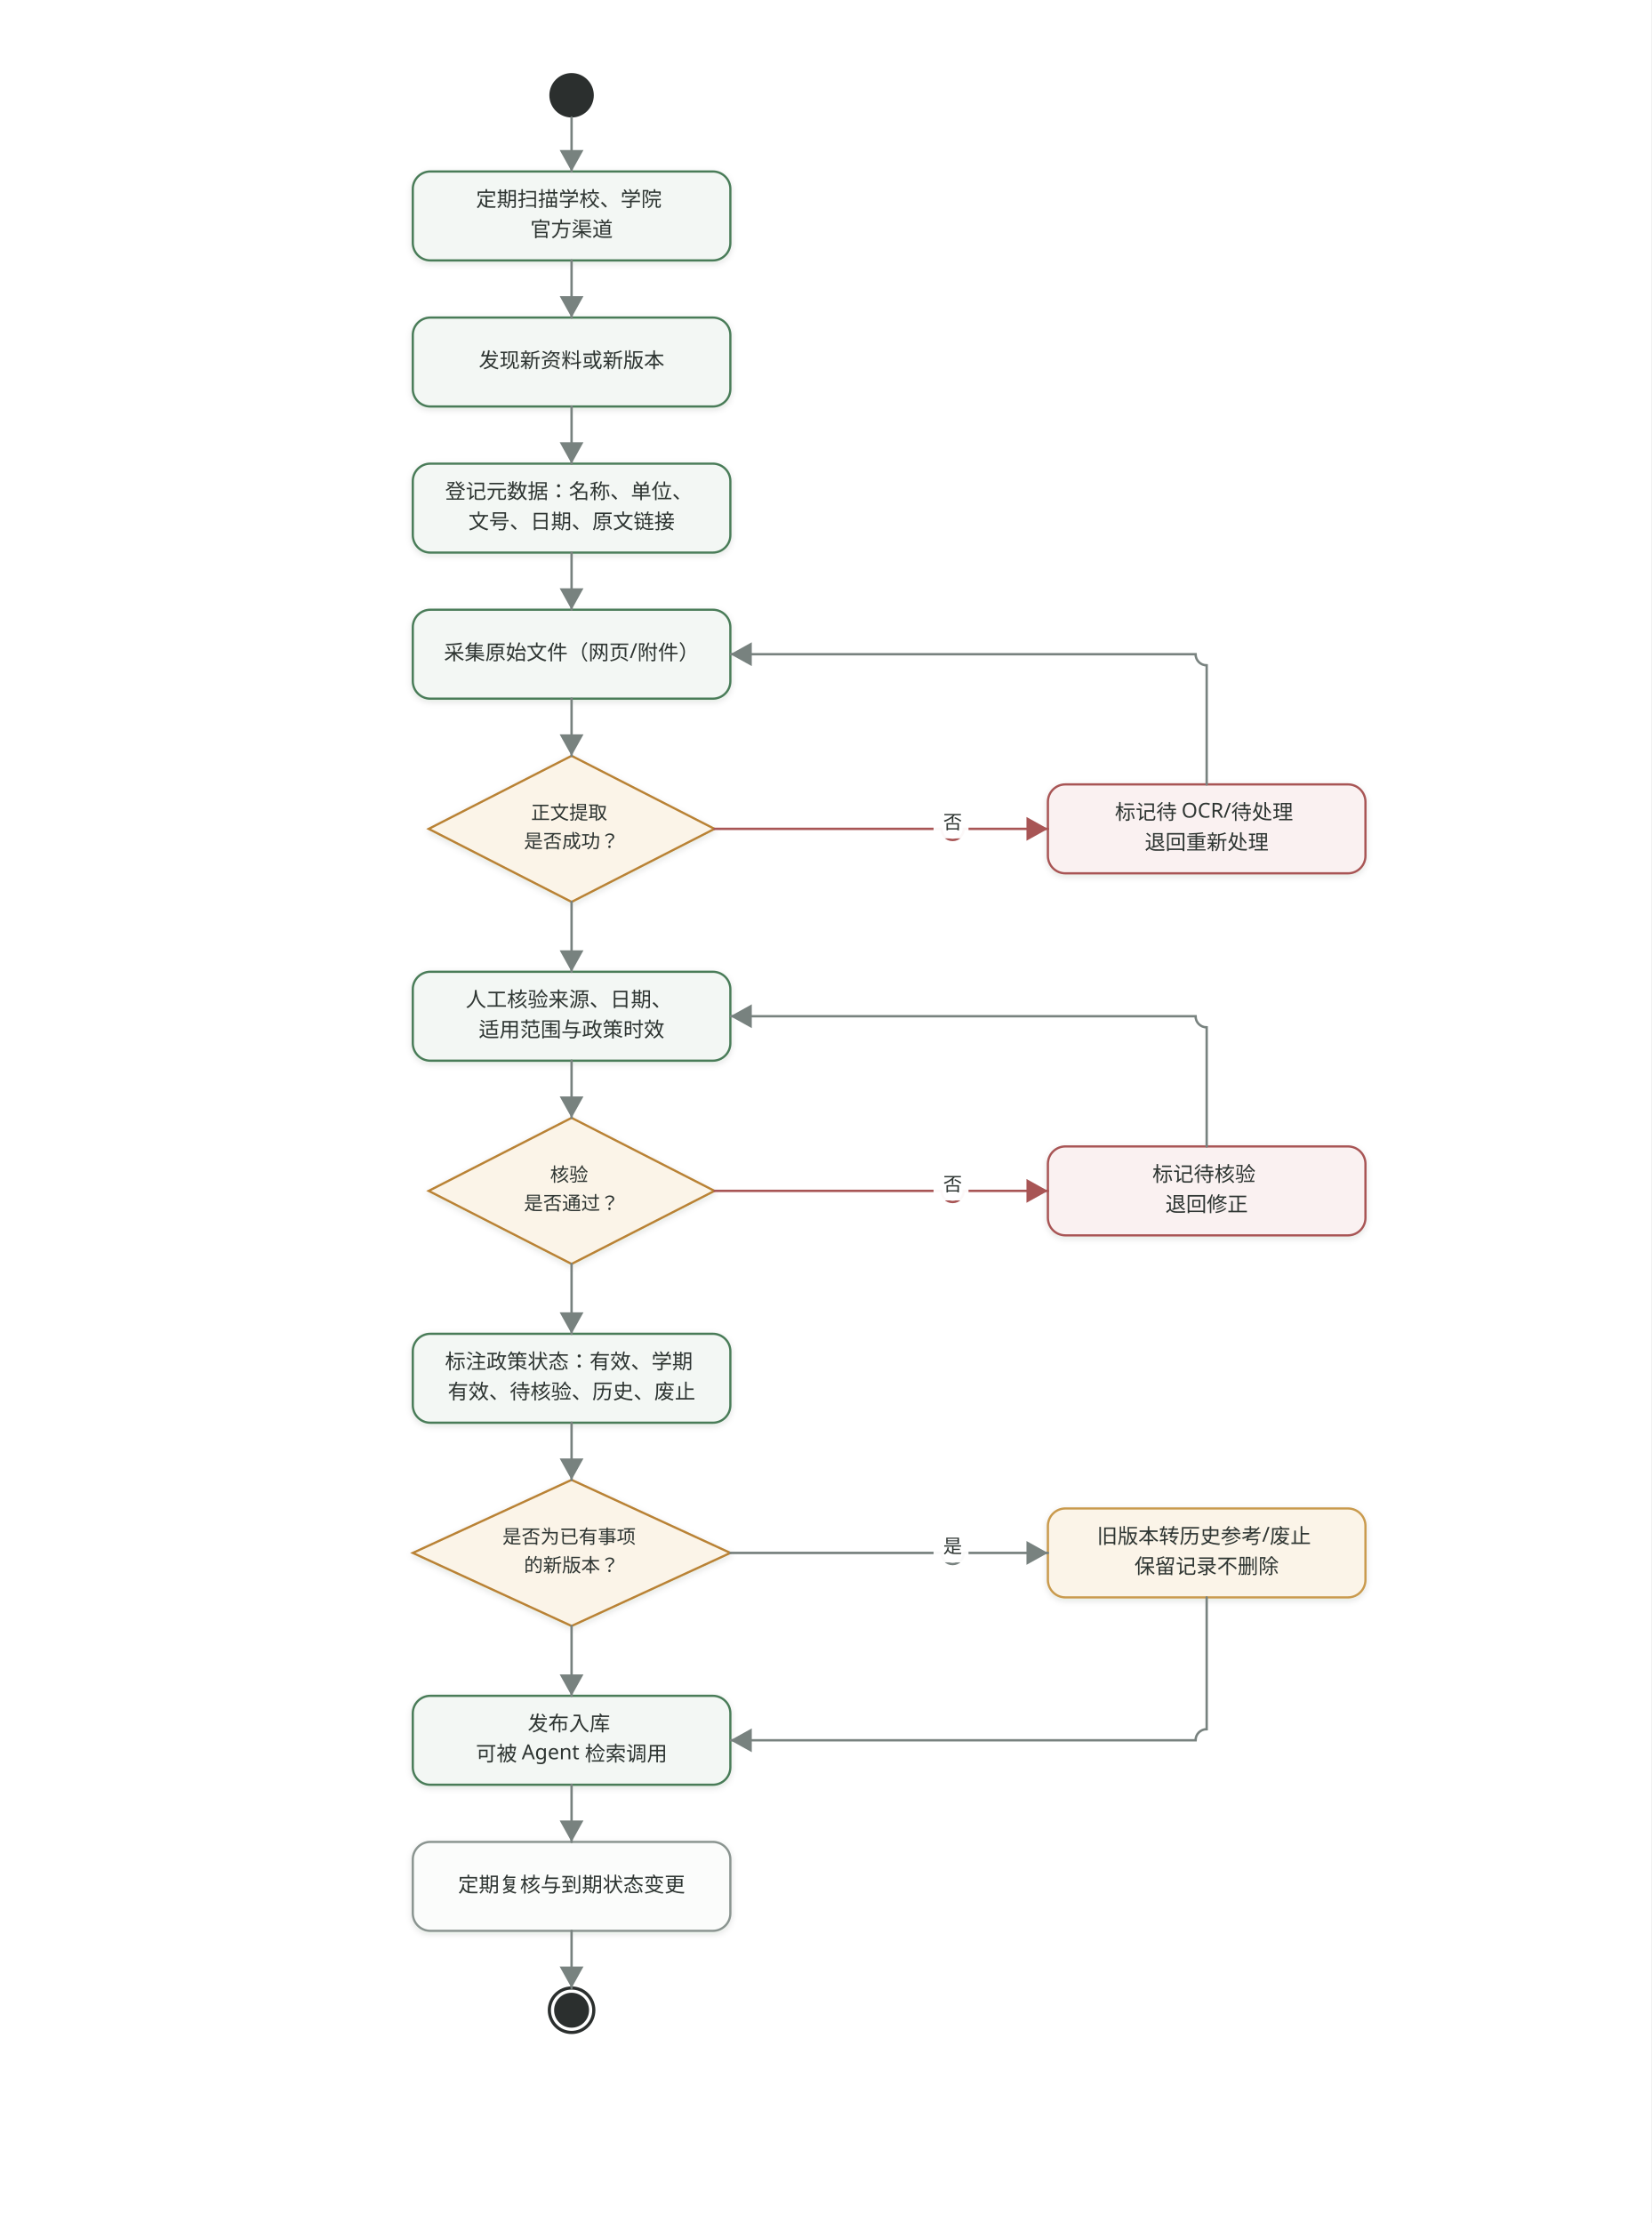
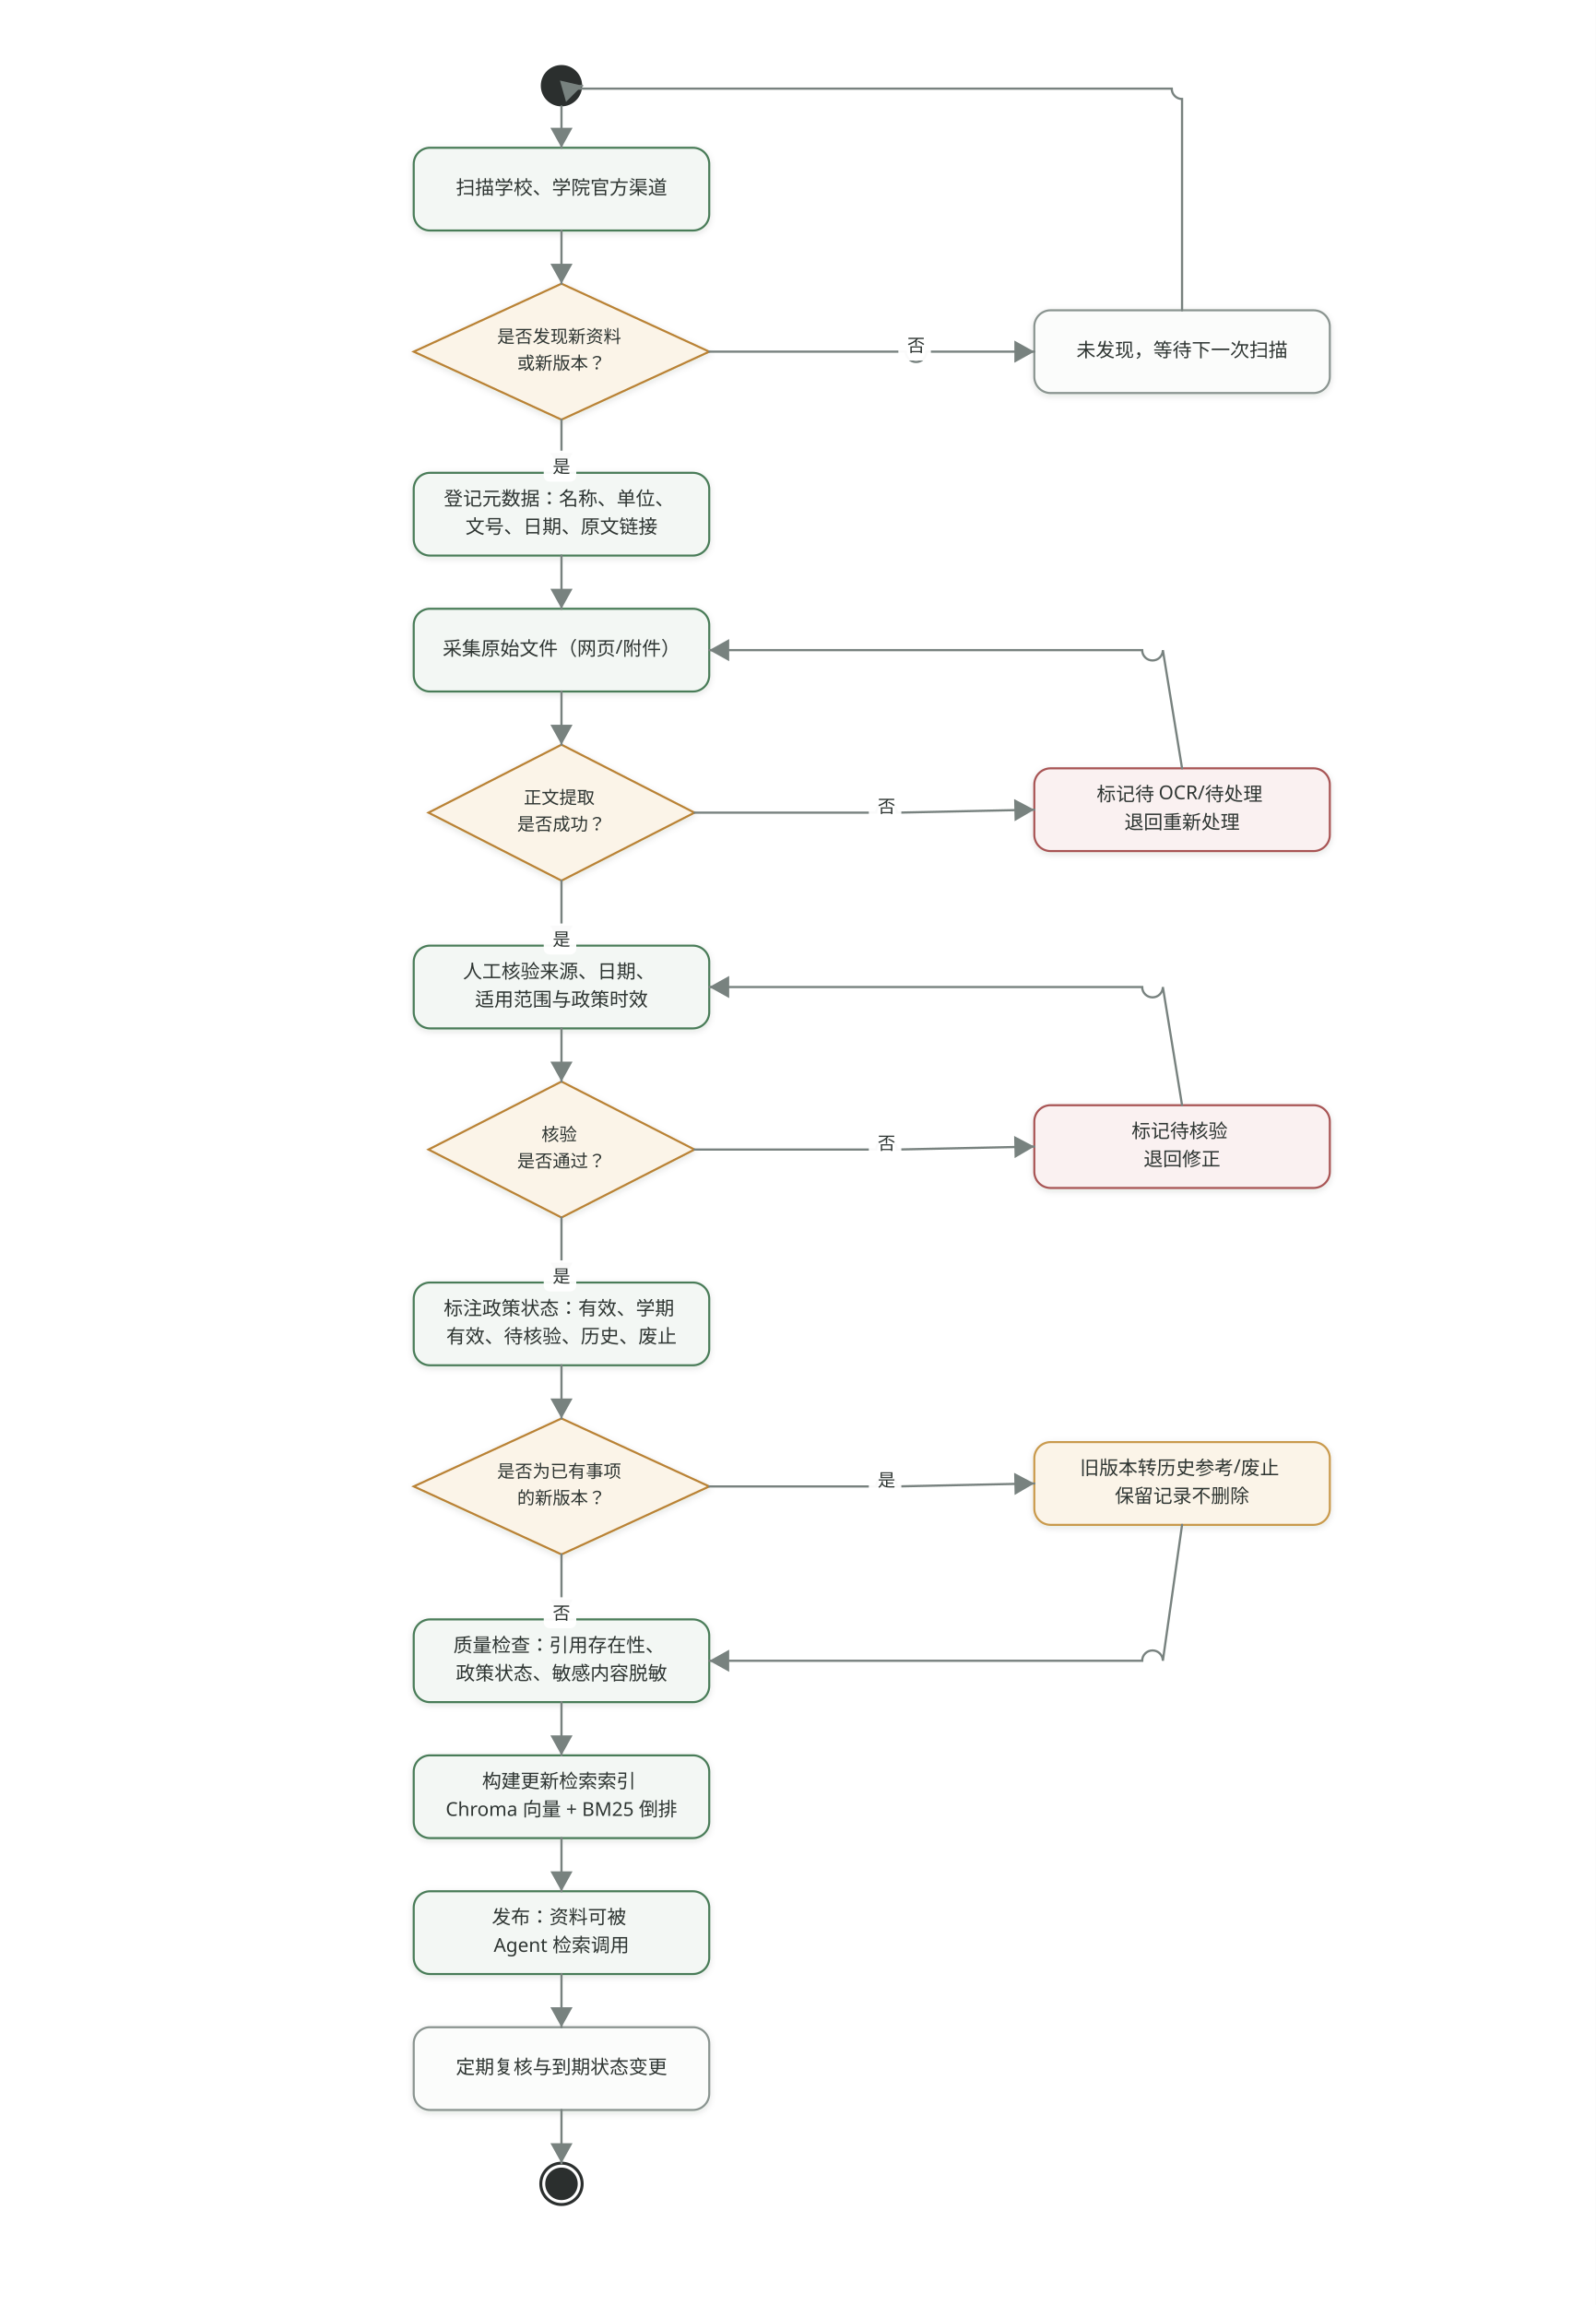
- <svg xmlns="http://www.w3.org/2000/svg" width="1040" height="1400" viewBox="0 0 1040 1400">
+ <svg xmlns="http://www.w3.org/2000/svg" width="1080" height="1560" viewBox="0 0 1080 1560">
  <defs>
    <filter id="soft" x="-30%" y="-30%" width="160%" height="160%">
      <feDropShadow dx="0" dy="1.4" stdDeviation="2.2" flood-color="#233028" flood-opacity="0.12" />
    </filter>
    <marker id="ar" markerWidth="12" markerHeight="12" refX="10" refY="6" orient="auto" markerUnits="strokeWidth">
      <path d="M1,1 L10,6 L1,11 Z" fill="#78827f" />
    </marker>
    <marker id="ard" markerWidth="12" markerHeight="12" refX="10" refY="6" orient="auto" markerUnits="strokeWidth">
      <path d="M1,1 L10,6 L1,11 Z" fill="#a85555" />
    </marker>
    <marker id="arr" markerWidth="12" markerHeight="12" refX="10" refY="6" orient="auto" markerUnits="strokeWidth">
      <path d="M1,1 L10,6 L1,11 Z" fill="#9aa5a1" />
    </marker>
  </defs>
-   <rect x="0" y="0" width="1040" height="1400" fill="#ffffff" />
-   <circle cx="360" cy="60" r="14" fill="#2b2f2e" />
-   <rect x="260.0" y="108.0" width="200.0" height="56.0" rx="11" fill="#f3f7f4" stroke="#4a7c59" stroke-width="1.4" filter="url(#soft)" />
-   <text x="360" y="130.0" font-size="13" fill="#2e3532" text-anchor="middle" font-family="PingFang SC, Hiragino Sans GB, Microsoft YaHei, sans-serif">
-     <tspan x="360" dy="0">定期扫描学校、学院</tspan>
-     <tspan x="360" dy="19">官方渠道</tspan>
+   <rect x="0" y="0" width="1080" height="1560" fill="#ffffff" />
+   <circle cx="380" cy="58" r="14" fill="#2b2f2e" />
+   <rect x="280.0" y="100.0" width="200.0" height="56.0" rx="11" fill="#f3f7f4" stroke="#4a7c59" stroke-width="1.4" filter="url(#soft)" />
+   <text x="380" y="131.5" font-size="13" fill="#2e3532" text-anchor="middle" font-family="PingFang SC, Hiragino Sans GB, Microsoft YaHei, sans-serif">
+     <tspan x="380" dy="0">扫描学校、学院官方渠道</tspan>
  </text>
-   <rect x="260.0" y="200.0" width="200.0" height="56.0" rx="11" fill="#f3f7f4" stroke="#4a7c59" stroke-width="1.4" filter="url(#soft)" />
-   <text x="360" y="231.5" font-size="13" fill="#2e3532" text-anchor="middle" font-family="PingFang SC, Hiragino Sans GB, Microsoft YaHei, sans-serif">
-     <tspan x="360" dy="0">发现新资料或新版本</tspan>
+   <polygon points="380,192 480,238 380,284 280,238" fill="#fbf4e8" stroke="#b98234" stroke-width="1.4" filter="url(#soft)" />
+   <text x="380" y="232.0" font-size="12" fill="#2e3532" text-anchor="middle" font-family="PingFang SC, Hiragino Sans GB, Microsoft YaHei, sans-serif">
+     <tspan x="380" dy="0">是否发现新资料</tspan>
+     <tspan x="380" dy="18">或新版本？</tspan>
  </text>
-   <rect x="260.0" y="292.0" width="200.0" height="56.0" rx="11" fill="#f3f7f4" stroke="#4a7c59" stroke-width="1.4" filter="url(#soft)" />
-   <text x="360" y="314.0" font-size="13" fill="#2e3532" text-anchor="middle" font-family="PingFang SC, Hiragino Sans GB, Microsoft YaHei, sans-serif">
-     <tspan x="360" dy="0">登记元数据：名称、单位、</tspan>
-     <tspan x="360" dy="19">文号、日期、原文链接</tspan>
+   <rect x="700.0" y="210.0" width="200.0" height="56.0" rx="11" fill="#fbfcfb" stroke="#8a9490" stroke-width="1.4" filter="url(#soft)" />
+   <text x="800" y="241.5" font-size="13" fill="#2e3532" text-anchor="middle" font-family="PingFang SC, Hiragino Sans GB, Microsoft YaHei, sans-serif">
+     <tspan x="800" dy="0">未发现，等待下一次扫描</tspan>
  </text>
-   <rect x="260.0" y="384.0" width="200.0" height="56.0" rx="11" fill="#f3f7f4" stroke="#4a7c59" stroke-width="1.4" filter="url(#soft)" />
-   <text x="360" y="415.5" font-size="13" fill="#2e3532" text-anchor="middle" font-family="PingFang SC, Hiragino Sans GB, Microsoft YaHei, sans-serif">
-     <tspan x="360" dy="0">采集原始文件（网页/附件）</tspan>
+   <rect x="280.0" y="320.0" width="200.0" height="56.0" rx="11" fill="#f3f7f4" stroke="#4a7c59" stroke-width="1.4" filter="url(#soft)" />
+   <text x="380" y="342.0" font-size="13" fill="#2e3532" text-anchor="middle" font-family="PingFang SC, Hiragino Sans GB, Microsoft YaHei, sans-serif">
+     <tspan x="380" dy="0">登记元数据：名称、单位、</tspan>
+     <tspan x="380" dy="19">文号、日期、原文链接</tspan>
  </text>
-   <polygon points="360,476 450,522 360,568 270,522" fill="#fbf4e8" stroke="#b98234" stroke-width="1.4" filter="url(#soft)" />
-   <text x="360" y="516.0" font-size="12" fill="#2e3532" text-anchor="middle" font-family="PingFang SC, Hiragino Sans GB, Microsoft YaHei, sans-serif">
-     <tspan x="360" dy="0">正文提取</tspan>
-     <tspan x="360" dy="18">是否成功？</tspan>
+   <rect x="280.0" y="412.0" width="200.0" height="56.0" rx="11" fill="#f3f7f4" stroke="#4a7c59" stroke-width="1.4" filter="url(#soft)" />
+   <text x="380" y="443.5" font-size="13" fill="#2e3532" text-anchor="middle" font-family="PingFang SC, Hiragino Sans GB, Microsoft YaHei, sans-serif">
+     <tspan x="380" dy="0">采集原始文件（网页/附件）</tspan>
  </text>
-   <rect x="660.0" y="494.0" width="200.0" height="56.0" rx="11" fill="#faf1f1" stroke="#a85555" stroke-width="1.4" filter="url(#soft)" />
-   <text x="760" y="516.0" font-size="13" fill="#2e3532" text-anchor="middle" font-family="PingFang SC, Hiragino Sans GB, Microsoft YaHei, sans-serif">
-     <tspan x="760" dy="0">标记待 OCR/待处理</tspan>
-     <tspan x="760" dy="19">退回重新处理</tspan>
+   <polygon points="380,504 470,550 380,596 290,550" fill="#fbf4e8" stroke="#b98234" stroke-width="1.4" filter="url(#soft)" />
+   <text x="380" y="544.0" font-size="12" fill="#2e3532" text-anchor="middle" font-family="PingFang SC, Hiragino Sans GB, Microsoft YaHei, sans-serif">
+     <tspan x="380" dy="0">正文提取</tspan>
+     <tspan x="380" dy="18">是否成功？</tspan>
  </text>
-   <rect x="260.0" y="612.0" width="200.0" height="56.0" rx="11" fill="#f3f7f4" stroke="#4a7c59" stroke-width="1.4" filter="url(#soft)" />
-   <text x="360" y="634.0" font-size="13" fill="#2e3532" text-anchor="middle" font-family="PingFang SC, Hiragino Sans GB, Microsoft YaHei, sans-serif">
-     <tspan x="360" dy="0">人工核验来源、日期、</tspan>
-     <tspan x="360" dy="19">适用范围与政策时效</tspan>
+   <rect x="700.0" y="520.0" width="200.0" height="56.0" rx="11" fill="#faf1f1" stroke="#a85555" stroke-width="1.4" filter="url(#soft)" />
+   <text x="800" y="542.0" font-size="13" fill="#2e3532" text-anchor="middle" font-family="PingFang SC, Hiragino Sans GB, Microsoft YaHei, sans-serif">
+     <tspan x="800" dy="0">标记待 OCR/待处理</tspan>
+     <tspan x="800" dy="19">退回重新处理</tspan>
  </text>
-   <polygon points="360,704 450,750 360,796 270,750" fill="#fbf4e8" stroke="#b98234" stroke-width="1.4" filter="url(#soft)" />
-   <text x="360" y="744.0" font-size="12" fill="#2e3532" text-anchor="middle" font-family="PingFang SC, Hiragino Sans GB, Microsoft YaHei, sans-serif">
-     <tspan x="360" dy="0">核验</tspan>
-     <tspan x="360" dy="18">是否通过？</tspan>
+   <rect x="280.0" y="640.0" width="200.0" height="56.0" rx="11" fill="#f3f7f4" stroke="#4a7c59" stroke-width="1.4" filter="url(#soft)" />
+   <text x="380" y="662.0" font-size="13" fill="#2e3532" text-anchor="middle" font-family="PingFang SC, Hiragino Sans GB, Microsoft YaHei, sans-serif">
+     <tspan x="380" dy="0">人工核验来源、日期、</tspan>
+     <tspan x="380" dy="19">适用范围与政策时效</tspan>
  </text>
-   <rect x="660.0" y="722.0" width="200.0" height="56.0" rx="11" fill="#faf1f1" stroke="#a85555" stroke-width="1.4" filter="url(#soft)" />
-   <text x="760" y="744.0" font-size="13" fill="#2e3532" text-anchor="middle" font-family="PingFang SC, Hiragino Sans GB, Microsoft YaHei, sans-serif">
-     <tspan x="760" dy="0">标记待核验</tspan>
-     <tspan x="760" dy="19">退回修正</tspan>
+   <polygon points="380,732 470,778 380,824 290,778" fill="#fbf4e8" stroke="#b98234" stroke-width="1.4" filter="url(#soft)" />
+   <text x="380" y="772.0" font-size="12" fill="#2e3532" text-anchor="middle" font-family="PingFang SC, Hiragino Sans GB, Microsoft YaHei, sans-serif">
+     <tspan x="380" dy="0">核验</tspan>
+     <tspan x="380" dy="18">是否通过？</tspan>
  </text>
-   <rect x="260.0" y="840.0" width="200.0" height="56.0" rx="11" fill="#f3f7f4" stroke="#4a7c59" stroke-width="1.4" filter="url(#soft)" />
-   <text x="360" y="862.0" font-size="13" fill="#2e3532" text-anchor="middle" font-family="PingFang SC, Hiragino Sans GB, Microsoft YaHei, sans-serif">
-     <tspan x="360" dy="0">标注政策状态：有效、学期</tspan>
-     <tspan x="360" dy="19">有效、待核验、历史、废止</tspan>
+   <rect x="700.0" y="748.0" width="200.0" height="56.0" rx="11" fill="#faf1f1" stroke="#a85555" stroke-width="1.4" filter="url(#soft)" />
+   <text x="800" y="770.0" font-size="13" fill="#2e3532" text-anchor="middle" font-family="PingFang SC, Hiragino Sans GB, Microsoft YaHei, sans-serif">
+     <tspan x="800" dy="0">标记待核验</tspan>
+     <tspan x="800" dy="19">退回修正</tspan>
  </text>
-   <polygon points="360,932 460,978 360,1024 260,978" fill="#fbf4e8" stroke="#b98234" stroke-width="1.4" filter="url(#soft)" />
-   <text x="360" y="972.0" font-size="12" fill="#2e3532" text-anchor="middle" font-family="PingFang SC, Hiragino Sans GB, Microsoft YaHei, sans-serif">
-     <tspan x="360" dy="0">是否为已有事项</tspan>
-     <tspan x="360" dy="18">的新版本？</tspan>
+   <rect x="280.0" y="868.0" width="200.0" height="56.0" rx="11" fill="#f3f7f4" stroke="#4a7c59" stroke-width="1.4" filter="url(#soft)" />
+   <text x="380" y="890.0" font-size="13" fill="#2e3532" text-anchor="middle" font-family="PingFang SC, Hiragino Sans GB, Microsoft YaHei, sans-serif">
+     <tspan x="380" dy="0">标注政策状态：有效、学期</tspan>
+     <tspan x="380" dy="19">有效、待核验、历史、废止</tspan>
  </text>
-   <rect x="660.0" y="950.0" width="200.0" height="56.0" rx="11" fill="#fbf4e8" stroke="#c99a4d" stroke-width="1.4" filter="url(#soft)" />
-   <text x="760" y="972.0" font-size="13" fill="#2e3532" text-anchor="middle" font-family="PingFang SC, Hiragino Sans GB, Microsoft YaHei, sans-serif">
-     <tspan x="760" dy="0">旧版本转历史参考/废止</tspan>
-     <tspan x="760" dy="19">保留记录不删除</tspan>
+   <polygon points="380,960 480,1006 380,1052 280,1006" fill="#fbf4e8" stroke="#b98234" stroke-width="1.4" filter="url(#soft)" />
+   <text x="380" y="1000.0" font-size="12" fill="#2e3532" text-anchor="middle" font-family="PingFang SC, Hiragino Sans GB, Microsoft YaHei, sans-serif">
+     <tspan x="380" dy="0">是否为已有事项</tspan>
+     <tspan x="380" dy="18">的新版本？</tspan>
  </text>
-   <rect x="260.0" y="1068.0" width="200.0" height="56.0" rx="11" fill="#f3f7f4" stroke="#4a7c59" stroke-width="1.4" filter="url(#soft)" />
-   <text x="360" y="1090.0" font-size="13" fill="#2e3532" text-anchor="middle" font-family="PingFang SC, Hiragino Sans GB, Microsoft YaHei, sans-serif">
-     <tspan x="360" dy="0">发布入库</tspan>
-     <tspan x="360" dy="19">可被 Agent 检索调用</tspan>
+   <rect x="700.0" y="976.0" width="200.0" height="56.0" rx="11" fill="#fbf4e8" stroke="#c99a4d" stroke-width="1.4" filter="url(#soft)" />
+   <text x="800" y="998.0" font-size="13" fill="#2e3532" text-anchor="middle" font-family="PingFang SC, Hiragino Sans GB, Microsoft YaHei, sans-serif">
+     <tspan x="800" dy="0">旧版本转历史参考/废止</tspan>
+     <tspan x="800" dy="19">保留记录不删除</tspan>
  </text>
-   <rect x="260.0" y="1160.0" width="200.0" height="56.0" rx="11" fill="#fbfcfb" stroke="#8a9490" stroke-width="1.4" filter="url(#soft)" />
-   <text x="360" y="1191.5" font-size="13" fill="#2e3532" text-anchor="middle" font-family="PingFang SC, Hiragino Sans GB, Microsoft YaHei, sans-serif">
-     <tspan x="360" dy="0">定期复核与到期状态变更</tspan>
+   <rect x="280.0" y="1096.0" width="200.0" height="56.0" rx="11" fill="#f3f7f4" stroke="#4a7c59" stroke-width="1.4" filter="url(#soft)" />
+   <text x="380" y="1118.0" font-size="13" fill="#2e3532" text-anchor="middle" font-family="PingFang SC, Hiragino Sans GB, Microsoft YaHei, sans-serif">
+     <tspan x="380" dy="0">质量检查：引用存在性、</tspan>
+     <tspan x="380" dy="19">政策状态、敏感内容脱敏</tspan>
  </text>
-   <circle cx="360" cy="1266" r="14" fill="#ffffff" stroke="#2b2f2e" stroke-width="2" />
-   <circle cx="360" cy="1266" r="11" fill="#2b2f2e" />
-   <path d="M 360.0,74.0 L 360.0,108.0" fill="none" stroke="#78827f" stroke-width="1.5" stroke-linecap="round" marker-end="url(#ar)" />
-   <path d="M 360.0,164.0 L 360.0,200.0" fill="none" stroke="#78827f" stroke-width="1.5" stroke-linecap="round" marker-end="url(#ar)" />
-   <path d="M 360.0,256.0 L 360.0,292.0" fill="none" stroke="#78827f" stroke-width="1.5" stroke-linecap="round" marker-end="url(#ar)" />
-   <path d="M 360.0,348.0 L 360.0,384.0" fill="none" stroke="#78827f" stroke-width="1.5" stroke-linecap="round" marker-end="url(#ar)" />
-   <path d="M 360.0,440.0 L 360.0,476.0" fill="none" stroke="#78827f" stroke-width="1.5" stroke-linecap="round" marker-end="url(#ar)" />
-   <path d="M 450.0,522.0 L 593.0,522.0 A 7.0,7.0 0 0 0 607.0,522.0 L 660.0,522.0" fill="none" stroke="#a85555" stroke-width="1.5" stroke-linecap="round" marker-end="url(#ard)" />
-   <rect x="588" y="507" width="22" height="21" rx="4" fill="#ffffff" opacity="0.96" />
-   <text x="600" y="522" font-size="12" fill="#2e3532" text-anchor="middle" font-family="PingFang SC, Hiragino Sans GB, Microsoft YaHei, sans-serif">否</text>
-   <path d="M 760.0,494.0 L 760.0,419.0 A 7.0,7.0 0 0 1 753.0,412.0 L 467.0,412.0 A 7.0,0.0 0 0 0 460.0,412.0 L 460.0,412.0" fill="none" stroke="#78827f" stroke-width="1.5" stroke-linecap="round" marker-end="url(#ar)" />
-   <path d="M 360.0,568.0 L 360.0,612.0" fill="none" stroke="#78827f" stroke-width="1.5" stroke-linecap="round" marker-end="url(#ar)" />
-   <path d="M 360.0,668.0 L 360.0,704.0" fill="none" stroke="#78827f" stroke-width="1.5" stroke-linecap="round" marker-end="url(#ar)" />
-   <path d="M 450.0,750.0 L 593.0,750.0 A 7.0,7.0 0 0 0 607.0,750.0 L 660.0,750.0" fill="none" stroke="#a85555" stroke-width="1.5" stroke-linecap="round" marker-end="url(#ard)" />
-   <rect x="588" y="735" width="22" height="21" rx="4" fill="#ffffff" opacity="0.96" />
-   <text x="600" y="750" font-size="12" fill="#2e3532" text-anchor="middle" font-family="PingFang SC, Hiragino Sans GB, Microsoft YaHei, sans-serif">否</text>
-   <path d="M 760.0,722.0 L 760.0,647.0 A 7.0,7.0 0 0 1 753.0,640.0 L 467.0,640.0 A 7.0,0.0 0 0 0 460.0,640.0 L 460.0,640.0" fill="none" stroke="#78827f" stroke-width="1.5" stroke-linecap="round" marker-end="url(#ar)" />
-   <path d="M 360.0,796.0 L 360.0,840.0" fill="none" stroke="#78827f" stroke-width="1.5" stroke-linecap="round" marker-end="url(#ar)" />
-   <path d="M 360.0,896.0 L 360.0,932.0" fill="none" stroke="#78827f" stroke-width="1.5" stroke-linecap="round" marker-end="url(#ar)" />
-   <path d="M 460.0,978.0 L 593.0,978.0 A 7.0,7.0 0 0 0 607.0,978.0 L 660.0,978.0" fill="none" stroke="#78827f" stroke-width="1.5" stroke-linecap="round" marker-end="url(#ar)" />
-   <rect x="588" y="963" width="22" height="21" rx="4" fill="#ffffff" opacity="0.96" />
-   <text x="600" y="978" font-size="12" fill="#2e3532" text-anchor="middle" font-family="PingFang SC, Hiragino Sans GB, Microsoft YaHei, sans-serif">是</text>
-   <path d="M 360.0,1024.0 L 360.0,1068.0" fill="none" stroke="#78827f" stroke-width="1.5" stroke-linecap="round" marker-end="url(#ar)" />
-   <path d="M 760.0,1006.0 L 760.0,1089.0 A 7.0,7.0 0 0 0 753.0,1096.0 L 467.0,1096.0 A 7.0,0.0 0 0 0 460.0,1096.0 L 460.0,1096.0" fill="none" stroke="#78827f" stroke-width="1.5" stroke-linecap="round" marker-end="url(#ar)" />
-   <path d="M 360.0,1124.0 L 360.0,1160.0" fill="none" stroke="#78827f" stroke-width="1.5" stroke-linecap="round" marker-end="url(#ar)" />
-   <path d="M 360.0,1216.0 L 360.0,1252.0" fill="none" stroke="#78827f" stroke-width="1.5" stroke-linecap="round" marker-end="url(#ar)" />
+   <rect x="280.0" y="1188.0" width="200.0" height="56.0" rx="11" fill="#f3f7f4" stroke="#4a7c59" stroke-width="1.4" filter="url(#soft)" />
+   <text x="380" y="1210.0" font-size="13" fill="#2e3532" text-anchor="middle" font-family="PingFang SC, Hiragino Sans GB, Microsoft YaHei, sans-serif">
+     <tspan x="380" dy="0">构建更新检索索引</tspan>
+     <tspan x="380" dy="19">Chroma 向量 + BM25 倒排</tspan>
+   </text>
+   <rect x="280.0" y="1280.0" width="200.0" height="56.0" rx="11" fill="#f3f7f4" stroke="#4a7c59" stroke-width="1.4" filter="url(#soft)" />
+   <text x="380" y="1302.0" font-size="13" fill="#2e3532" text-anchor="middle" font-family="PingFang SC, Hiragino Sans GB, Microsoft YaHei, sans-serif">
+     <tspan x="380" dy="0">发布：资料可被</tspan>
+     <tspan x="380" dy="19">Agent 检索调用</tspan>
+   </text>
+   <rect x="280.0" y="1372.0" width="200.0" height="56.0" rx="11" fill="#fbfcfb" stroke="#8a9490" stroke-width="1.4" filter="url(#soft)" />
+   <text x="380" y="1403.5" font-size="13" fill="#2e3532" text-anchor="middle" font-family="PingFang SC, Hiragino Sans GB, Microsoft YaHei, sans-serif">
+     <tspan x="380" dy="0">定期复核与到期状态变更</tspan>
+   </text>
+   <circle cx="380" cy="1478" r="14" fill="#ffffff" stroke="#2b2f2e" stroke-width="2" />
+   <circle cx="380" cy="1478" r="11" fill="#2b2f2e" />
+   <path d="M 380.0,72.0 L 380.0,100.0" fill="none" stroke="#78827f" stroke-width="1.5" stroke-linecap="round" marker-end="url(#ar)" />
+   <path d="M 380.0,156.0 L 380.0,192.0" fill="none" stroke="#78827f" stroke-width="1.5" stroke-linecap="round" marker-end="url(#ar)" />
+   <path d="M 480.0,238.0 L 613.0,238.0 A 7.0,7.0 0 0 0 627.0,238.0 L 700.0,238.0" fill="none" stroke="#78827f" stroke-width="1.5" stroke-linecap="round" marker-end="url(#ar)" />
+   <rect x="608" y="223" width="22" height="21" rx="4" fill="#ffffff" opacity="0.96" />
+   <text x="620" y="238" font-size="12" fill="#2e3532" text-anchor="middle" font-family="PingFang SC, Hiragino Sans GB, Microsoft YaHei, sans-serif">否</text>
+   <path d="M 800.0,210.0 L 800.0,67.0 A 7.0,7.0 0 0 1 793.0,60.0 L 387.0,60.0 A 7.0,7.0 0 0 0 387.0,60.0 L 394.0,58.0" fill="none" stroke="#78827f" stroke-width="1.5" stroke-linecap="round" marker-end="url(#ar)" />
+   <path d="M 380.0,284.0 L 380.0,320.0" fill="none" stroke="#78827f" stroke-width="1.5" stroke-linecap="round" marker-end="url(#ar)" />
+   <rect x="368" y="305" width="22" height="21" rx="4" fill="#ffffff" opacity="0.96" />
+   <text x="380" y="320" font-size="12" fill="#2e3532" text-anchor="middle" font-family="PingFang SC, Hiragino Sans GB, Microsoft YaHei, sans-serif">是</text>
+   <path d="M 380.0,376.0 L 380.0,412.0" fill="none" stroke="#78827f" stroke-width="1.5" stroke-linecap="round" marker-end="url(#ar)" />
+   <path d="M 380.0,468.0 L 380.0,504.0" fill="none" stroke="#78827f" stroke-width="1.5" stroke-linecap="round" marker-end="url(#ar)" />
+   <path d="M 470.0,550.0 L 593.0,550.0 A 7.0,7.0 0 0 1 607.0,550.0 L 700.0,548.0" fill="none" stroke="#78827f" stroke-width="1.5" stroke-linecap="round" marker-end="url(#ar)" />
+   <rect x="588" y="535" width="22" height="21" rx="4" fill="#ffffff" opacity="0.96" />
+   <text x="600" y="550" font-size="12" fill="#2e3532" text-anchor="middle" font-family="PingFang SC, Hiragino Sans GB, Microsoft YaHei, sans-serif">否</text>
+   <path d="M 800.0,520.0 L 787.0,440.0 A 7.0,7.0 0 0 1 773.0,440.0 L 480.0,440.0" fill="none" stroke="#78827f" stroke-width="1.5" stroke-linecap="round" marker-end="url(#ar)" />
+   <path d="M 380.0,596.0 L 380.0,640.0" fill="none" stroke="#78827f" stroke-width="1.5" stroke-linecap="round" marker-end="url(#ar)" />
+   <rect x="368" y="625" width="22" height="21" rx="4" fill="#ffffff" opacity="0.96" />
+   <text x="380" y="640" font-size="12" fill="#2e3532" text-anchor="middle" font-family="PingFang SC, Hiragino Sans GB, Microsoft YaHei, sans-serif">是</text>
+   <path d="M 380.0,696.0 L 380.0,732.0" fill="none" stroke="#78827f" stroke-width="1.5" stroke-linecap="round" marker-end="url(#ar)" />
+   <path d="M 470.0,778.0 L 593.0,778.0 A 7.0,7.0 0 0 1 607.0,778.0 L 700.0,776.0" fill="none" stroke="#78827f" stroke-width="1.5" stroke-linecap="round" marker-end="url(#ar)" />
+   <rect x="588" y="763" width="22" height="21" rx="4" fill="#ffffff" opacity="0.96" />
+   <text x="600" y="778" font-size="12" fill="#2e3532" text-anchor="middle" font-family="PingFang SC, Hiragino Sans GB, Microsoft YaHei, sans-serif">否</text>
+   <path d="M 800.0,748.0 L 787.0,668.0 A 7.0,7.0 0 0 1 773.0,668.0 L 480.0,668.0" fill="none" stroke="#78827f" stroke-width="1.5" stroke-linecap="round" marker-end="url(#ar)" />
+   <path d="M 380.0,824.0 L 380.0,868.0" fill="none" stroke="#78827f" stroke-width="1.5" stroke-linecap="round" marker-end="url(#ar)" />
+   <rect x="368" y="853" width="22" height="21" rx="4" fill="#ffffff" opacity="0.96" />
+   <text x="380" y="868" font-size="12" fill="#2e3532" text-anchor="middle" font-family="PingFang SC, Hiragino Sans GB, Microsoft YaHei, sans-serif">是</text>
+   <path d="M 380.0,924.0 L 380.0,960.0" fill="none" stroke="#78827f" stroke-width="1.5" stroke-linecap="round" marker-end="url(#ar)" />
+   <path d="M 480.0,1006.0 L 593.0,1006.0 A 7.0,7.0 0 0 1 607.0,1006.0 L 700.0,1004.0" fill="none" stroke="#78827f" stroke-width="1.5" stroke-linecap="round" marker-end="url(#ar)" />
+   <rect x="588" y="991" width="22" height="21" rx="4" fill="#ffffff" opacity="0.96" />
+   <text x="600" y="1006" font-size="12" fill="#2e3532" text-anchor="middle" font-family="PingFang SC, Hiragino Sans GB, Microsoft YaHei, sans-serif">是</text>
+   <path d="M 380.0,1052.0 L 380.0,1096.0" fill="none" stroke="#78827f" stroke-width="1.5" stroke-linecap="round" marker-end="url(#ar)" />
+   <rect x="368" y="1081" width="22" height="21" rx="4" fill="#ffffff" opacity="0.96" />
+   <text x="380" y="1096" font-size="12" fill="#2e3532" text-anchor="middle" font-family="PingFang SC, Hiragino Sans GB, Microsoft YaHei, sans-serif">否</text>
+   <path d="M 800.0,1032.0 L 787.0,1124.0 A 7.0,7.0 0 0 0 773.0,1124.0 L 480.0,1124.0" fill="none" stroke="#78827f" stroke-width="1.5" stroke-linecap="round" marker-end="url(#ar)" />
+   <path d="M 380.0,1152.0 L 380.0,1188.0" fill="none" stroke="#78827f" stroke-width="1.5" stroke-linecap="round" marker-end="url(#ar)" />
+   <path d="M 380.0,1244.0 L 380.0,1280.0" fill="none" stroke="#78827f" stroke-width="1.5" stroke-linecap="round" marker-end="url(#ar)" />
+   <path d="M 380.0,1336.0 L 380.0,1372.0" fill="none" stroke="#78827f" stroke-width="1.5" stroke-linecap="round" marker-end="url(#ar)" />
+   <path d="M 380.0,1428.0 L 380.0,1464.0" fill="none" stroke="#78827f" stroke-width="1.5" stroke-linecap="round" marker-end="url(#ar)" />
</svg>
